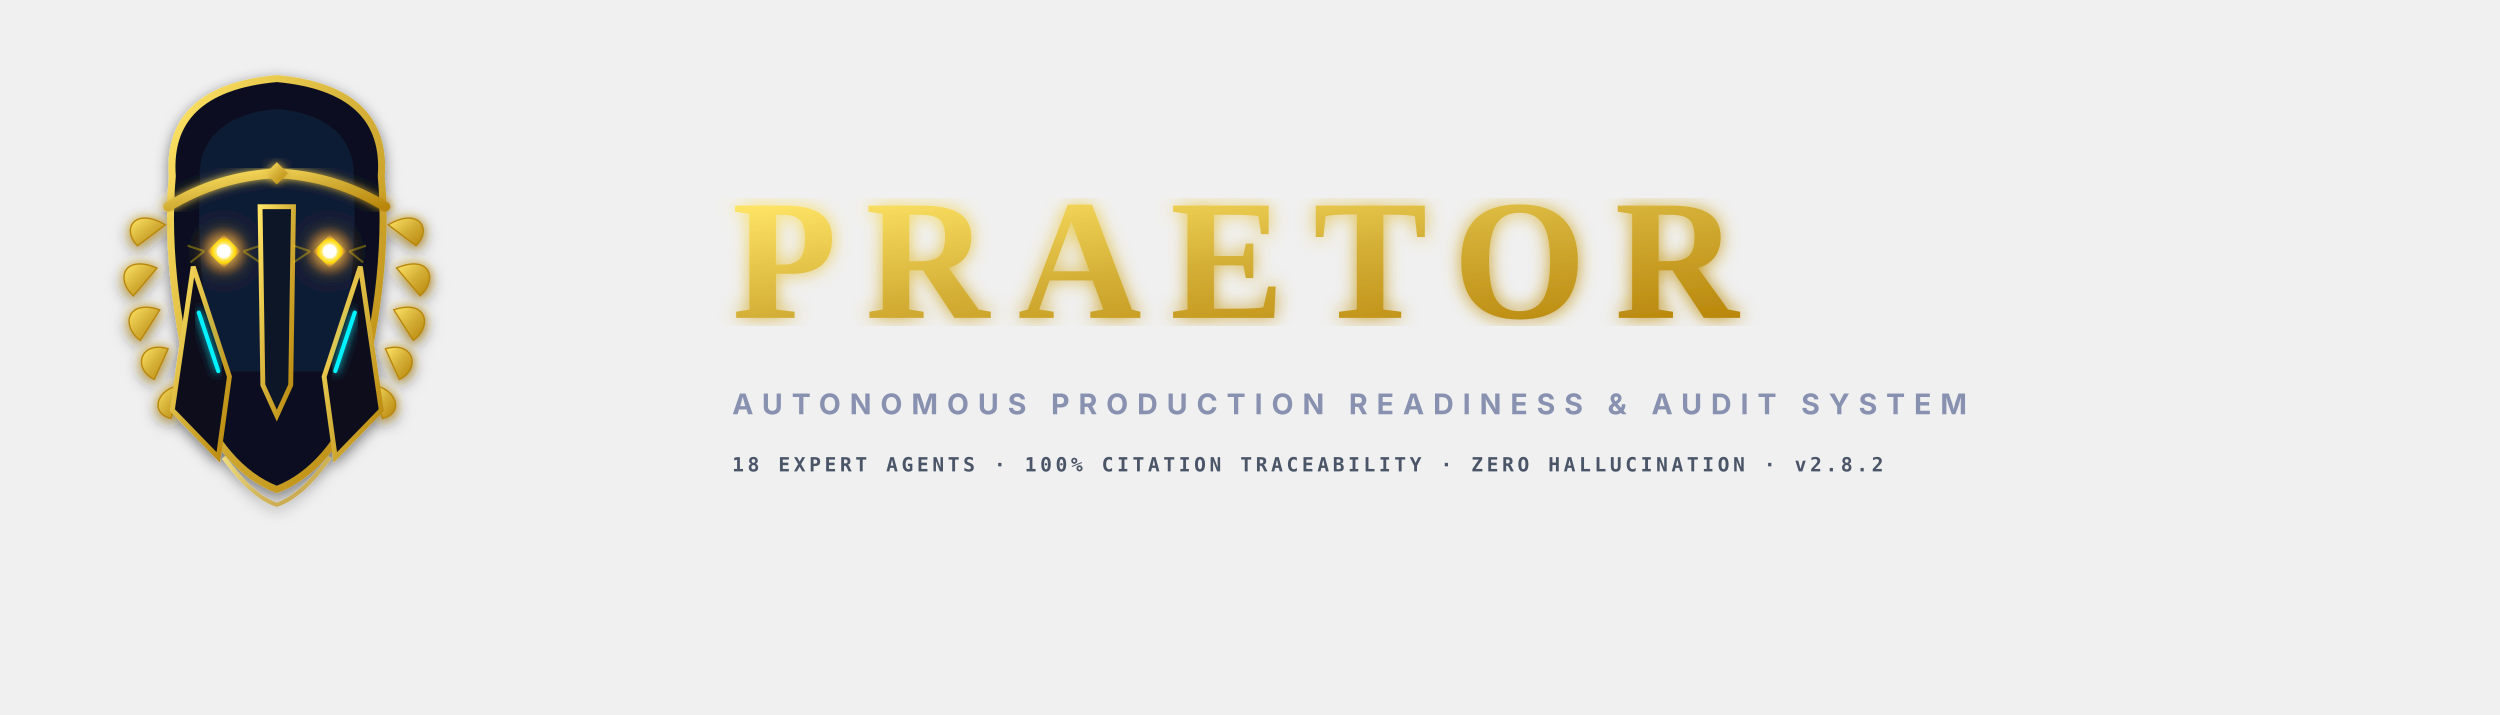
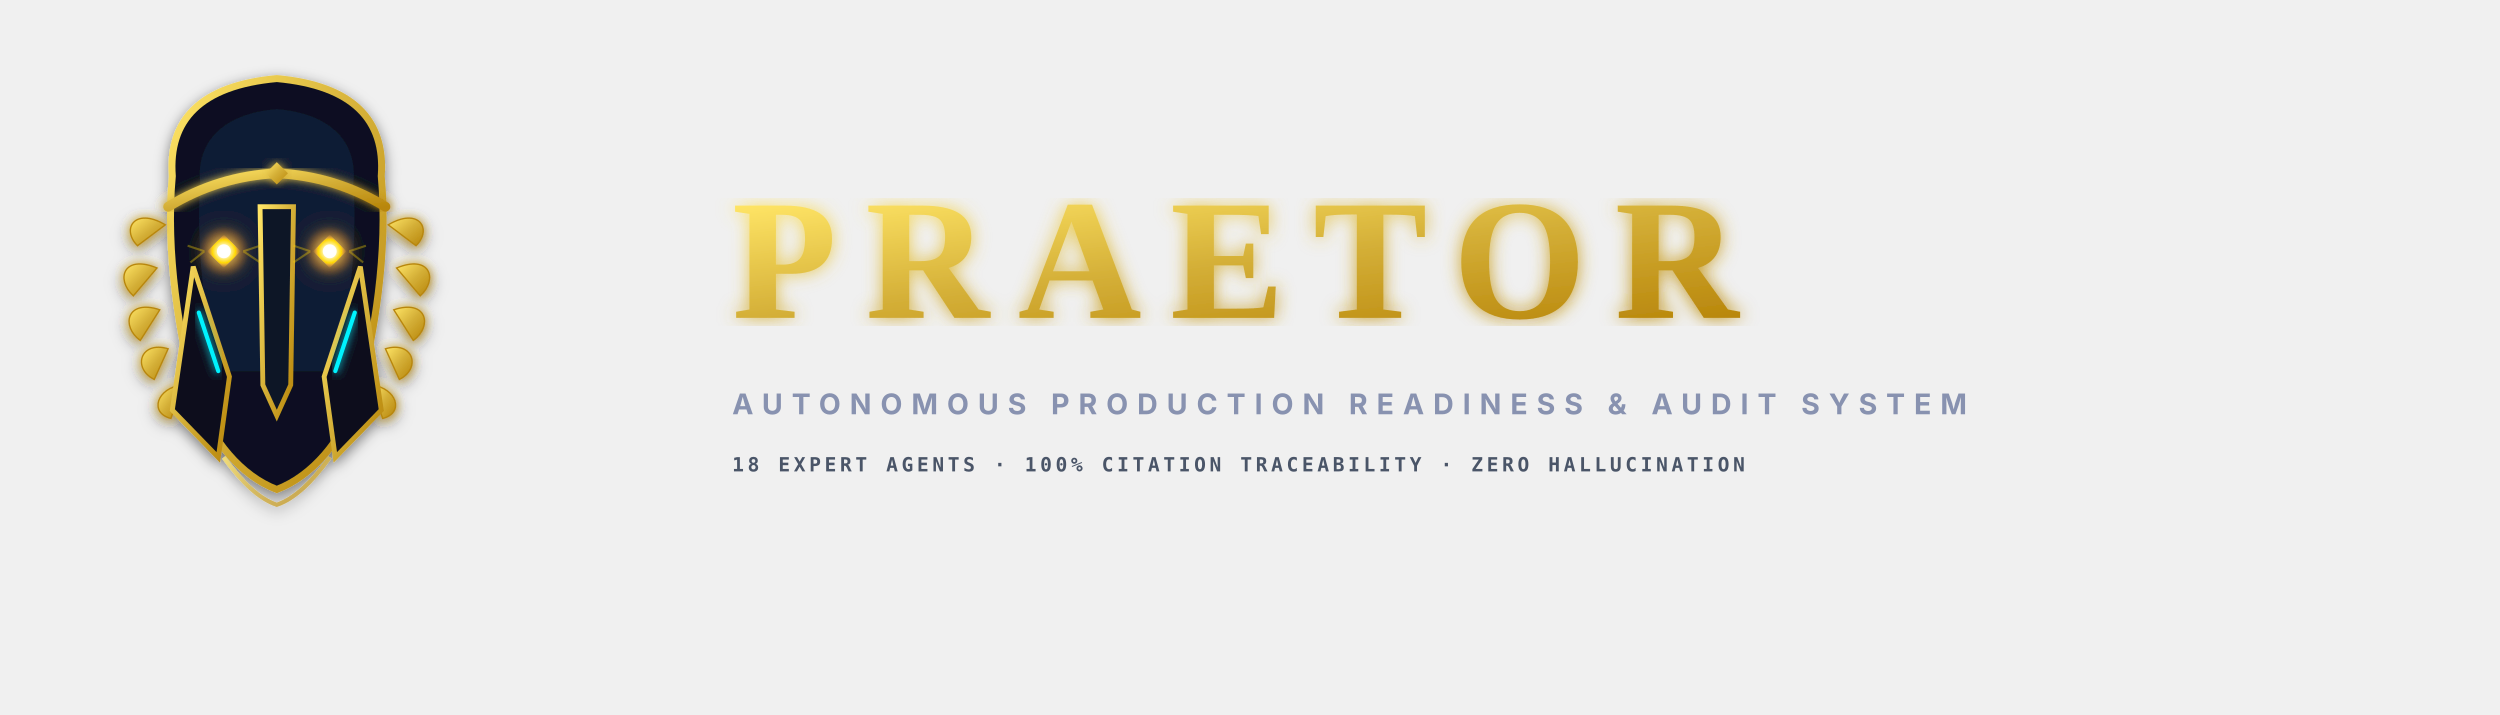
<svg xmlns="http://www.w3.org/2000/svg" viewBox="0 0 1400 400" width="1400" height="400">
  <defs>
    <linearGradient id="gold" x1="0%" y1="0%" x2="100%" y2="100%">
      <stop offset="0%" stop-color="#ffe566" />
      <stop offset="50%" stop-color="#d4af37" />
      <stop offset="100%" stop-color="#b8860b" />
    </linearGradient>
    <radialGradient id="divine-eye" cx="50%" cy="50%" r="50%">
      <stop offset="0%" stop-color="#ffffff" />
      <stop offset="30%" stop-color="#fffacd" />
      <stop offset="70%" stop-color="#ffd700" />
      <stop offset="100%" stop-color="#ff8c00" stop-opacity="0" />
    </radialGradient>
    <radialGradient id="eye-halo" cx="50%" cy="50%" r="50%">
      <stop offset="0%" stop-color="#ffd700" stop-opacity="0.8" />
      <stop offset="50%" stop-color="#ff8c00" stop-opacity="0.3" />
      <stop offset="100%" stop-color="#ff4500" stop-opacity="0" />
    </radialGradient>
    <filter id="ink-glow" x="-15%" y="-15%" width="130%" height="130%">
      <feGaussianBlur stdDeviation="3" result="blur" />
      <feMerge>
        <feMergeNode in="blur" />
        <feMergeNode in="SourceGraphic" />
      </feMerge>
    </filter>
    <filter id="eye-glow" x="-80%" y="-80%" width="260%" height="260%">
      <feGaussianBlur stdDeviation="7" result="blur" />
      <feMerge>
        <feMergeNode in="blur" />
        <feMergeNode in="SourceGraphic" />
      </feMerge>
    </filter>
    <filter id="text-glow" x="-5%" y="-5%" width="110%" height="110%">
      <feGaussianBlur stdDeviation="5" result="blur" />
      <feMerge>
        <feMergeNode in="blur" />
        <feMergeNode in="SourceGraphic" />
      </feMerge>
    </filter>
    <filter id="shadow">
      <feDropShadow dx="0" dy="3" stdDeviation="5" flood-color="#000" flood-opacity="0.5" />
    </filter>
  </defs>
  <g transform="translate(155, 200) scale(0.78)" filter="url(#shadow)">
    <path d="M-75,-130 C-78,-170 -55,-195 0,-200 C55,-195 78,-170 75,-130 C80,-75 70,-15 58,30 C46,60 26,85 0,95 C-26,85 -46,60 -58,30 C-70,-15 -80,-75 -75,-130 Z" fill="#0b1120" stroke="url(#gold)" stroke-width="5" />
    <path d="M-55,-125 C-58,-155 -38,-175 0,-178 C38,-175 58,-155 55,-125 C58,-80 52,-35 44,10 L-44,10 C-52,-35 -58,-80 -55,-125 Z" fill="#111d35" />
    <path d="M-78,-108 Q-42,-130 0,-132 Q42,-130 78,-108" fill="none" stroke="url(#gold)" stroke-width="7" stroke-linecap="round" filter="url(#ink-glow)" />
    <path d="M0,-140 L8,-132 L0,-124 L-8,-132 Z" fill="url(#gold)" filter="url(#ink-glow)" />
    <g fill="url(#gold)" stroke="#b8860b" stroke-width="1" filter="url(#ink-glow)">
      <path d="M-80,-95 C-102,-108 -112,-92 -100,-80 Z" />
      <path d="M-86,-64 C-110,-74 -116,-56 -103,-44 Z" />
      <path d="M-84,-34 C-108,-42 -112,-22 -98,-12 Z" />
      <path d="M-78,-6 C-98,-12 -104,8 -88,16 Z" />
      <path d="M-68,20 C-86,22 -92,40 -76,44 Z" />
    </g>
    <g fill="url(#gold)" stroke="#b8860b" stroke-width="1" filter="url(#ink-glow)">
      <path d="M80,-95 C102,-108 112,-92 100,-80 Z" />
      <path d="M86,-64 C110,-74 116,-56 103,-44 Z" />
      <path d="M84,-34 C108,-42 112,-22 98,-12 Z" />
      <path d="M78,-6 C98,-12 104,8 88,16 Z" />
      <path d="M68,20 C86,22 92,40 76,44 Z" />
    </g>
    <path d="M-12,-108 L12,-108 L10,20 L0,42 L-10,20 Z" fill="#0d1528" stroke="url(#gold)" stroke-width="3.5" />
    <line x1="0" y1="-108" x2="0" y2="42" stroke="url(#gold)" stroke-width="1.5" />
    <path d="M-60,-65 L-75,38 L-42,72 L-34,14 Z" fill="#0a0f1e" stroke="url(#gold)" stroke-width="3.5" />
    <path d="M60,-65 L75,38 L42,72 L34,14 Z" fill="#0a0f1e" stroke="url(#gold)" stroke-width="3.5" />
    <path d="M-56,-32 L-42,10" stroke="#00f2fe" stroke-width="3" stroke-linecap="round" filter="url(#ink-glow)" />
    <path d="M56,-32 L42,10" stroke="#00f2fe" stroke-width="3" stroke-linecap="round" filter="url(#ink-glow)" />
    <circle cx="-38" cy="-76" r="18" fill="url(#eye-halo)" filter="url(#eye-glow)" />
    <circle cx="38" cy="-76" r="18" fill="url(#eye-halo)" filter="url(#eye-glow)" />
    <path d="M-50,-76 L-38,-88 L-26,-76 L-38,-64 Z" fill="url(#divine-eye)" filter="url(#eye-glow)" />
    <path d="M26,-76 L38,-88 L50,-76 L38,-64 Z" fill="url(#divine-eye)" filter="url(#eye-glow)" />
    <circle cx="-38" cy="-76" r="5" fill="#fff" opacity="0.95" />
    <circle cx="38" cy="-76" r="5" fill="#fff" opacity="0.95" />
    <g stroke="#ffd700" stroke-width="1.5" opacity="0.35">
      <line x1="-52" y1="-76" x2="-64" y2="-80" />
      <line x1="-52" y1="-76" x2="-62" y2="-68" />
      <line x1="-24" y1="-76" x2="-12" y2="-80" />
      <line x1="-24" y1="-76" x2="-12" y2="-68" />
      <line x1="52" y1="-76" x2="64" y2="-80" />
      <line x1="52" y1="-76" x2="62" y2="-68" />
      <line x1="24" y1="-76" x2="12" y2="-80" />
      <line x1="24" y1="-76" x2="12" y2="-68" />
    </g>
    <path d="M-38,72 Q-18,100 0,106 Q18,100 38,72" fill="none" stroke="url(#gold)" stroke-width="3" opacity="0.7" />
  </g>
  <line x1="360" y1="90" x2="360" y2="310" stroke="url(#gold)" stroke-width="1.5" opacity="0.25" />
  <text x="410" y="178" font-family="Cinzel Decorative, Cinzel, Georgia, 'Times New Roman', serif" font-weight="900" font-size="96" fill="url(#gold)" letter-spacing="16" filter="url(#text-glow)">
    PRAETOR
  </text>
  <line x1="410" y1="196" x2="920" y2="196" stroke="url(#gold)" stroke-width="1.5" opacity="0.25" />
  <text x="410" y="232" font-family="'Plus Jakarta Sans', system-ui, -apple-system, sans-serif" font-weight="700" font-size="16" fill="#8892b0" letter-spacing="5">
    AUTONOMOUS PRODUCTION READINESS &amp; AUDIT SYSTEM
  </text>
  <text x="410" y="264" font-family="'Fira Code', Monaco, Consolas, monospace" font-weight="600" font-size="11" fill="#4a5568" letter-spacing="2">
-     18 EXPERT AGENTS  ·  100% CITATION TRACEABILITY  ·  ZERO HALLUCINATION  ·  v2.8.2
+     18 EXPERT AGENTS  ·  100% CITATION TRACEABILITY  ·  ZERO HALLUCINATION
  </text>
</svg>
